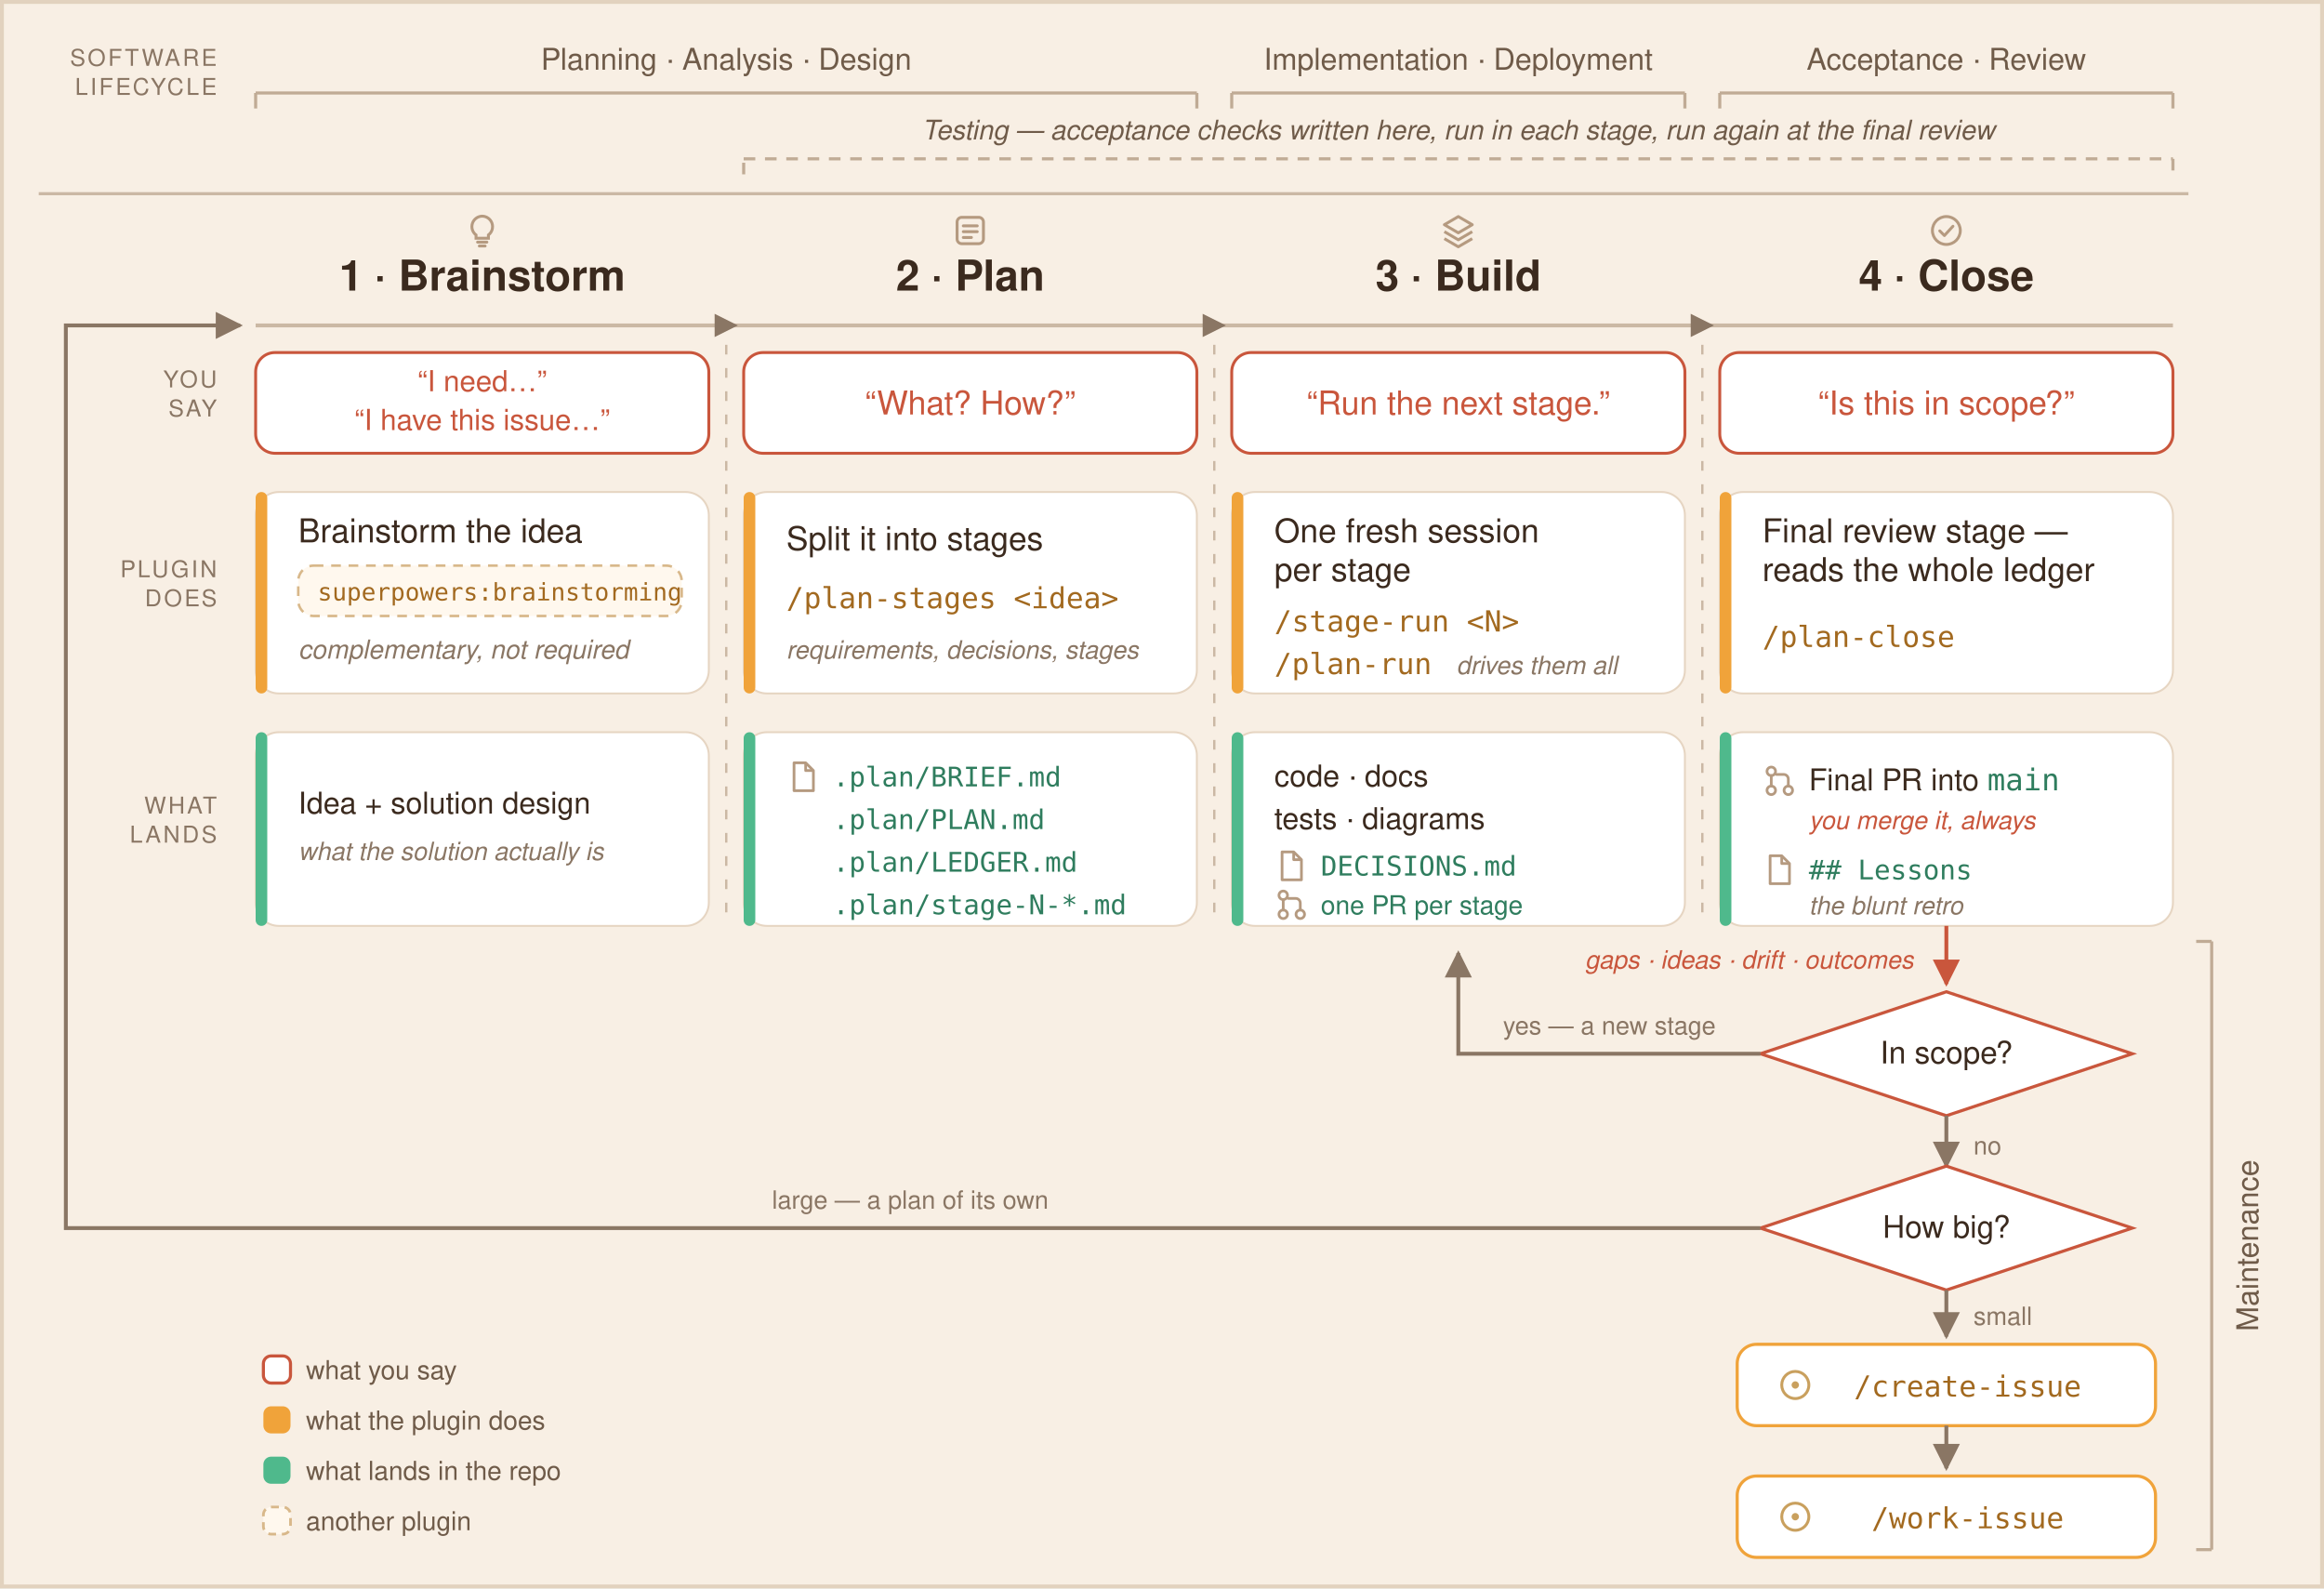
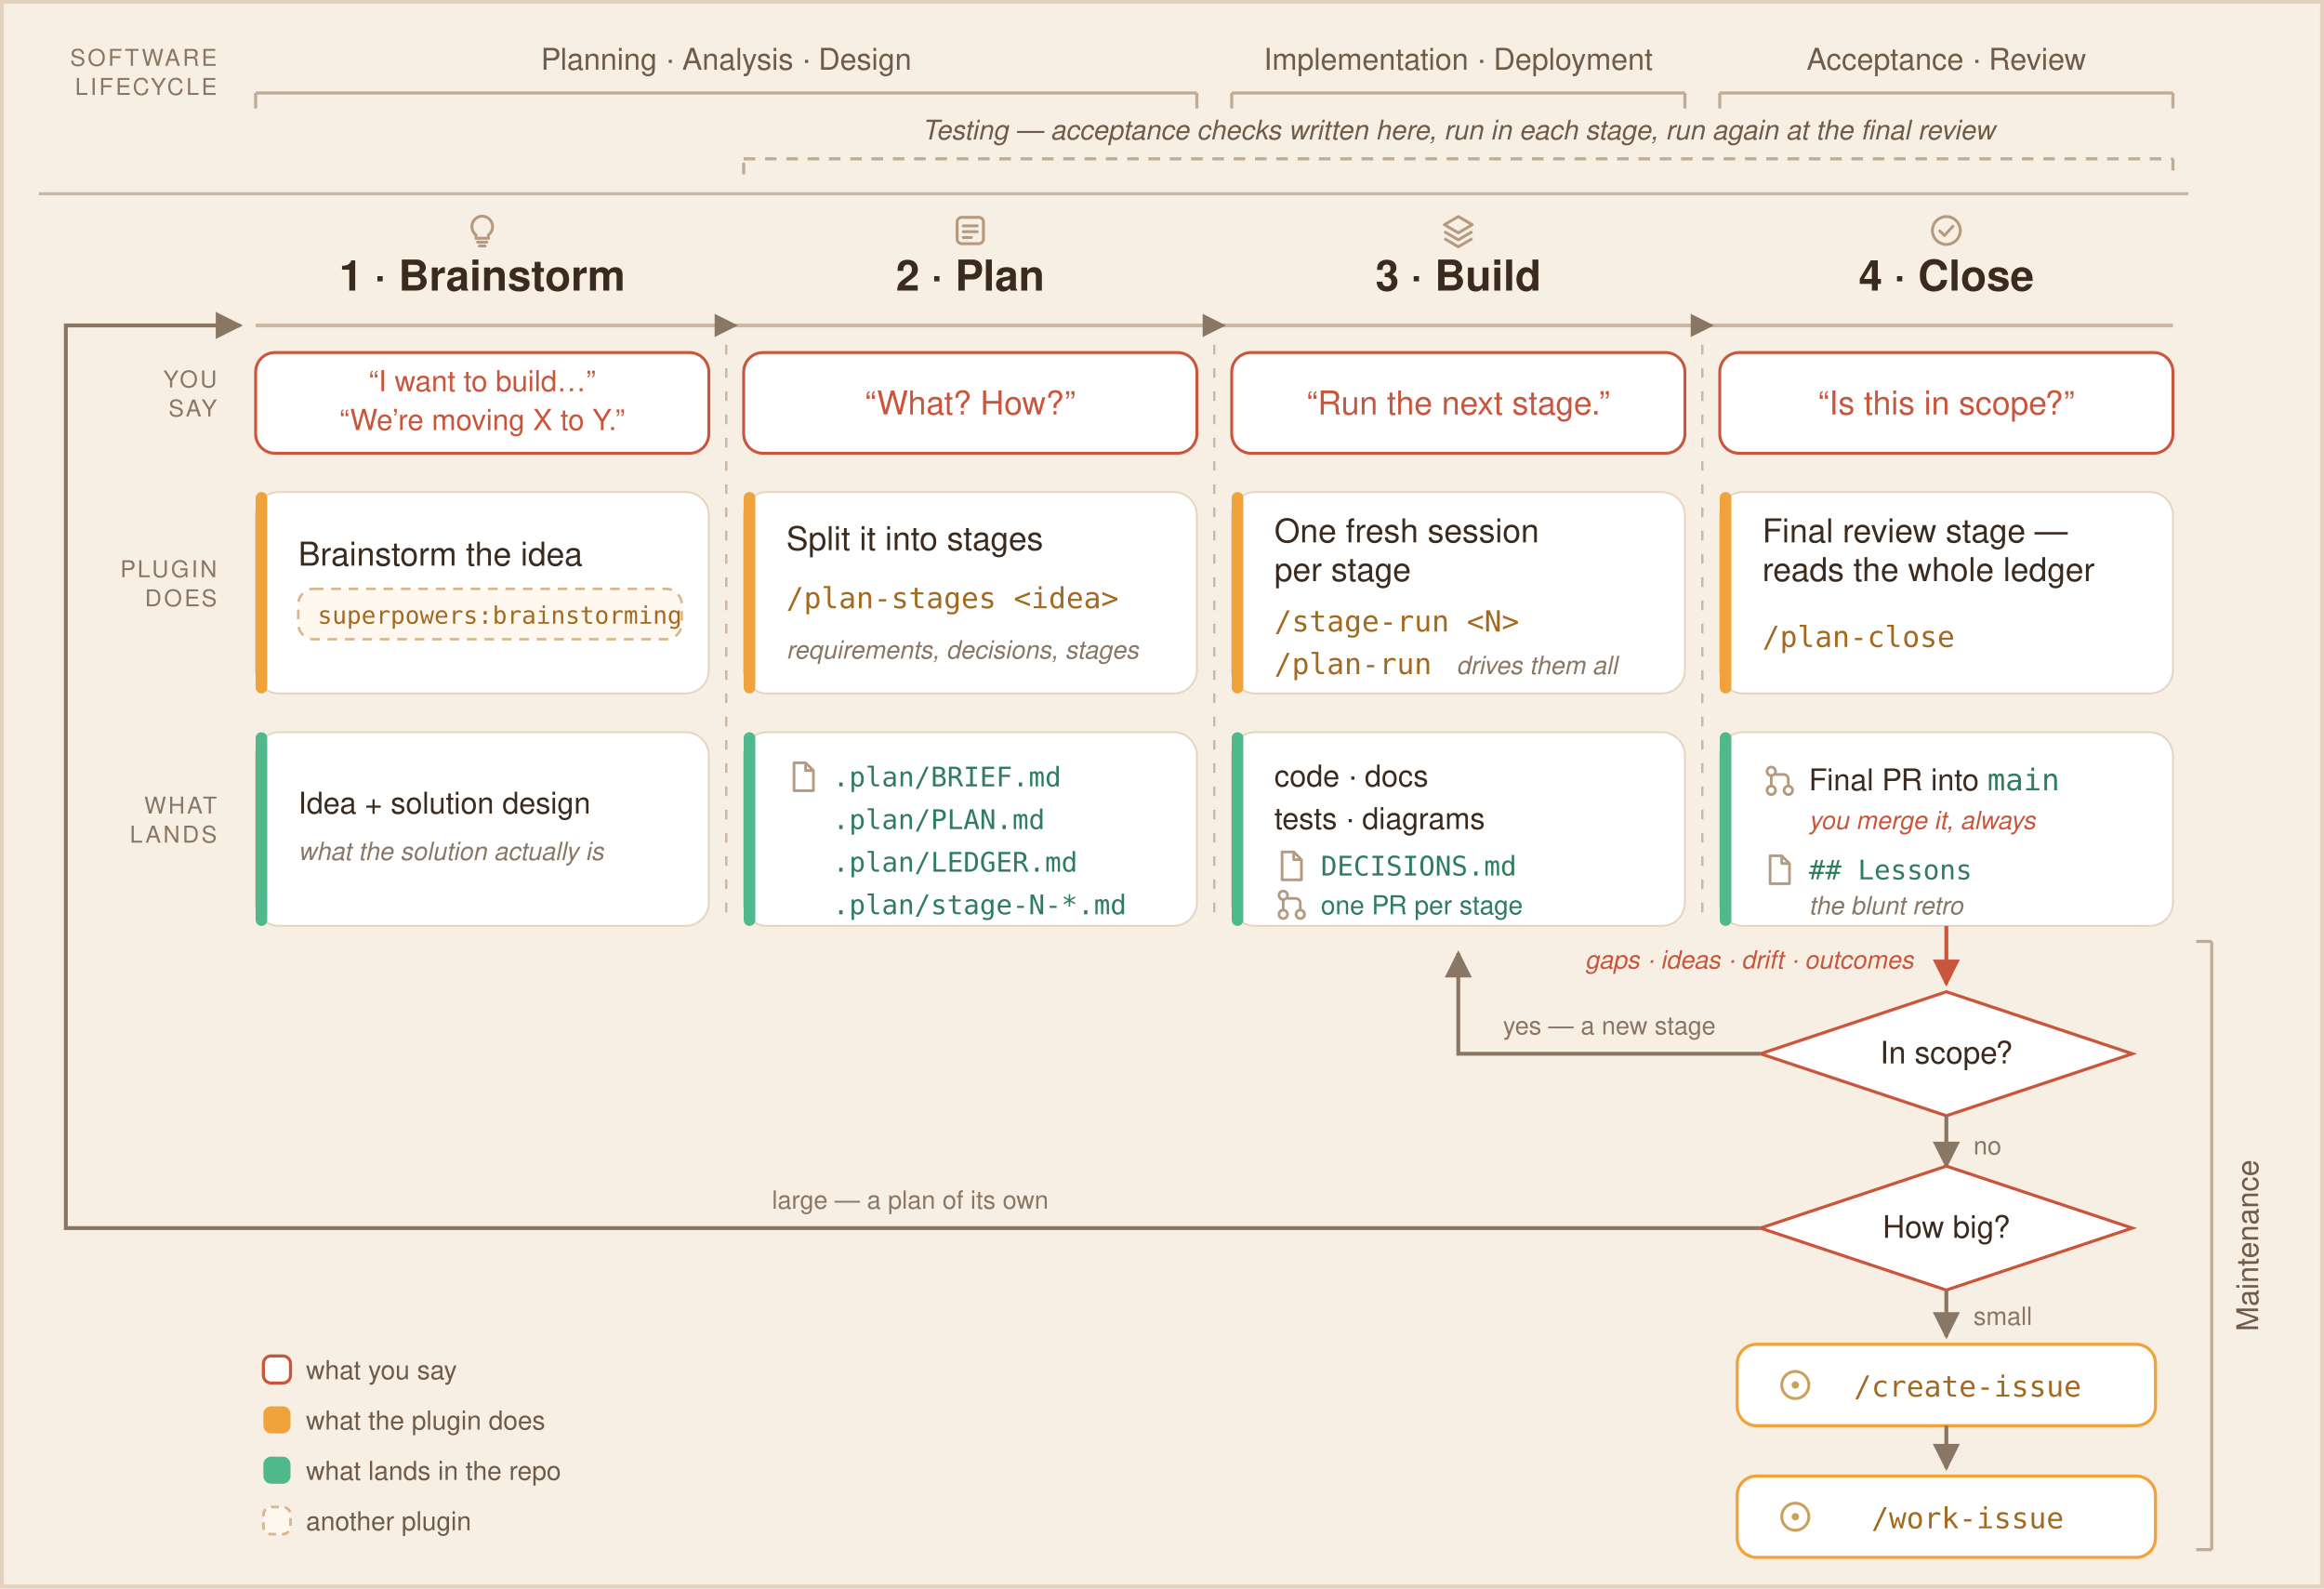
<svg xmlns="http://www.w3.org/2000/svg" viewBox="0 0 1200 820" width="1200" height="820" role="img" aria-label="How plan-staged-rollout works: four phases, what you say, what the plugin does, and what lands in the repo, with the rework loop.">
  <rect x="0" y="0" width="1200" height="820" fill="#F8EFE4" />
  <rect x="1" y="1" width="1198" height="818" fill="none" stroke="#E2D2BE" stroke-width="2" />
  <defs>
    <marker id="ar" viewBox="0 0 10 10" refX="9" refY="5" markerWidth="7" markerHeight="7" orient="auto-start-reverse">
      <path d="M 0 0 L 10 5 L 0 10 z" fill="#8A7664" />
    </marker>
    <marker id="arT" viewBox="0 0 10 10" refX="9" refY="5" markerWidth="7" markerHeight="7" orient="auto-start-reverse">
      <path d="M 0 0 L 10 5 L 0 10 z" fill="#C9563C" />
    </marker>
    <g id="g-bulb" fill="none" stroke="#B59A80" stroke-width="1.5" stroke-linecap="round">
      <path d="M9 1.6a5.4 5.4 0 0 0-3.2 9.7V13h6.4v-1.7A5.4 5.4 0 0 0 9 1.6z" />
      <path d="M6.6 15h4.8M7.5 17h3" />
    </g>
    <g id="g-list" fill="none" stroke="#B59A80" stroke-width="1.5" stroke-linecap="round">
      <rect x="2.2" y="2.2" width="13.6" height="13.6" rx="2.4" />
      <path d="M5.4 6.6h7.2M5.4 9.6h7.2M5.4 12.6h4.2" />
    </g>
    <g id="g-layers" fill="none" stroke="#B59A80" stroke-width="1.5" stroke-linejoin="round">
      <path d="M9 1.8 16.2 6 9 10.2 1.8 6z" />
      <path d="M1.8 9.6 9 13.8l7.2-4.2M1.8 13.2 9 17.4l7.2-4.2" />
    </g>
    <g id="g-check" fill="none" stroke="#B59A80" stroke-width="1.5" stroke-linecap="round" stroke-linejoin="round">
      <circle cx="9" cy="9" r="7.2" />
      <path d="M5.6 9.2 8 11.6l4.4-4.8" />
    </g>
    <g id="g-doc" fill="none" stroke="#B59A80" stroke-width="1.4" stroke-linejoin="round">
      <path d="M4 1.8h6l4 4v10.4H4z" />
      <path d="M10 1.8v4h4" />
    </g>
    <g id="g-pr" fill="none" stroke="#B59A80" stroke-width="1.4" stroke-linecap="round">
      <circle cx="4.6" cy="4.2" r="2.2" />
      <circle cx="4.6" cy="14" r="2.2" />
      <circle cx="13.4" cy="14" r="2.2" />
      <path d="M4.6 6.4v5.4M13.4 11.8V8.2a2.4 2.4 0 0 0-2.4-2.4H7.2" />
    </g>
    <g id="g-issue" fill="none" stroke="#C9A05E" stroke-width="1.5">
      <circle cx="9" cy="9" r="7" />
      <circle cx="9" cy="9" r="1.9" fill="#C9A05E" stroke="none" />
    </g>
  </defs>
  <g font-family="ui-sans-serif, system-ui, 'Segoe UI', Helvetica, Arial, sans-serif">
    <g fill="#8A7664" font-size="12" letter-spacing="1.2" text-anchor="end">
      <text x="112" y="34">SOFTWARE</text>
      <text x="112" y="49">LIFECYCLE</text>
    </g>
    <g font-size="15.5" fill="#6F5B49" text-anchor="middle">
      <text x="375" y="36">Planning · Analysis · Design</text>
      <text x="753" y="36">Implementation · Deployment</text>
      <text x="1005" y="36">Acceptance · Review</text>
      <text x="753" y="72" font-size="14" font-style="italic">Testing — acceptance checks written here, run in each stage, run again at the final review</text>
    </g>
    <g stroke="#C0AB95" stroke-width="1.6" fill="none">
      <path d="M132 56v-8M132 48h486M618 48v8" />
      <path d="M636 56v-8M636 48h234M870 48v8" />
      <path d="M888 56v-8M888 48h234M1122 48v8" />
    </g>
    <g stroke="#C0AB95" stroke-width="1.6" fill="none" stroke-dasharray="6 5">
      <path d="M384 90v-8M384 82h738M1122 82v8" />
    </g>
    <line x1="20" y1="100" x2="1130" y2="100" stroke="#CBB8A4" stroke-width="1.6" />
    <use href="#g-bulb" x="240" y="110" />
    <use href="#g-list" x="492" y="110" />
    <use href="#g-layers" x="744" y="110" />
    <use href="#g-check" x="996" y="110" />
    <g fill="#3B2A1E" font-size="22" font-weight="600" text-anchor="middle">
      <text x="249" y="150">1 · Brainstorm</text>
      <text x="501" y="150">2 · Plan</text>
      <text x="753" y="150">3 · Build</text>
      <text x="1005" y="150">4 · Close</text>
    </g>
    <line x1="132" y1="168" x2="1122" y2="168" stroke="#CBB8A4" stroke-width="2" />
    <g fill="#8A7664">
      <path d="M369 162l12 6-12 6z" />
      <path d="M621 162l12 6-12 6z" />
      <path d="M873 162l12 6-12 6z" />
    </g>
    <g stroke="#CBB8A4" stroke-width="1.2" stroke-dasharray="5 7">
      <line x1="375" y1="178" x2="375" y2="478" />
      <line x1="627" y1="178" x2="627" y2="478" />
      <line x1="879" y1="178" x2="879" y2="478" />
    </g>
    <g fill="#8A7664" font-size="12" letter-spacing="1.2" text-anchor="end">
      <text x="112" y="200">YOU</text>
      <text x="112" y="215">SAY</text>
      <text x="112" y="298">PLUGIN</text>
      <text x="112" y="313">DOES</text>
      <text x="112" y="420">WHAT</text>
      <text x="112" y="435">LANDS</text>
    </g>
    <g fill="#FFFFFF" stroke="#C9563C" stroke-width="1.5">
      <rect x="132" y="182" width="234" height="52" rx="10" />
      <rect x="384" y="182" width="234" height="52" rx="10" />
      <rect x="636" y="182" width="234" height="52" rx="10" />
      <rect x="888" y="182" width="234" height="52" rx="10" />
    </g>
    <g fill="#C9563C" text-anchor="middle">
-       <text x="249" y="202" font-size="15">“I need…”</text>
-       <text x="249" y="222" font-size="15">“I have this issue…”</text>
+       <text x="249" y="202" font-size="15">“I want to build…”</text>
+       <text x="249" y="222" font-size="15">“We’re moving X to Y.”</text>
      <text x="501" y="214" font-size="17">“What? How?”</text>
      <text x="753" y="214" font-size="17">“Run the next stage.”</text>
      <text x="1005" y="214" font-size="17">“Is this in scope?”</text>
    </g>
    <g>
      <rect x="132" y="254" width="234" height="104" rx="12" fill="#FFFFFF" stroke="#E6D5C2" />
      <rect x="132" y="254" width="6" height="104" rx="3" fill="#F0A33A" />
      <rect x="384" y="254" width="234" height="104" rx="12" fill="#FFFFFF" stroke="#E6D5C2" />
      <rect x="384" y="254" width="6" height="104" rx="3" fill="#F0A33A" />
      <rect x="636" y="254" width="234" height="104" rx="12" fill="#FFFFFF" stroke="#E6D5C2" />
      <rect x="636" y="254" width="6" height="104" rx="3" fill="#F0A33A" />
      <rect x="888" y="254" width="234" height="104" rx="12" fill="#FFFFFF" stroke="#E6D5C2" />
      <rect x="888" y="254" width="6" height="104" rx="3" fill="#F0A33A" />
    </g>
-     <text x="154" y="280" font-size="17" fill="#3B2A1E">Brainstorm the idea</text>
-     <rect x="154" y="292" width="198" height="26" rx="8" fill="#FFF8EE" stroke="#D8B88A" stroke-width="1.3" stroke-dasharray="5 4" />
-     <text x="164" y="310" font-size="12.5" fill="#A2691F" font-family="ui-monospace, SFMono-Regular, Menlo, Consolas, monospace">superpowers:brainstorming</text>
-     <text x="154" y="340" font-size="13.5" fill="#8A7664" font-style="italic">complementary, not required</text>
+     <text x="154" y="292" font-size="17" fill="#3B2A1E">Brainstorm the idea</text>
+     <rect x="154" y="304" width="198" height="26" rx="8" fill="#FFF8EE" stroke="#D8B88A" stroke-width="1.3" stroke-dasharray="5 4" />
+     <text x="164" y="322" font-size="12.5" fill="#A2691F" font-family="ui-monospace, SFMono-Regular, Menlo, Consolas, monospace">superpowers:brainstorming</text>
    <text x="406" y="284" font-size="17" fill="#3B2A1E">Split it into stages</text>
    <text x="406" y="314" font-size="15" fill="#A2691F" font-family="ui-monospace, SFMono-Regular, Menlo, Consolas, monospace">/plan-stages &lt;idea&gt;</text>
    <text x="406" y="340" font-size="13" fill="#8A7664" font-style="italic">requirements, decisions, stages</text>
    <text x="658" y="280" font-size="17" fill="#3B2A1E">One fresh session</text>
    <text x="658" y="300" font-size="17" fill="#3B2A1E">per stage</text>
    <text x="658" y="326" font-size="15" fill="#A2691F" font-family="ui-monospace, SFMono-Regular, Menlo, Consolas, monospace">/stage-run &lt;N&gt;</text>
    <text x="658" y="348" font-size="15" fill="#A2691F" font-family="ui-monospace, SFMono-Regular, Menlo, Consolas, monospace">/plan-run</text>
    <text x="752" y="348" font-size="13" fill="#8A7664" font-style="italic">drives them all</text>
    <text x="910" y="280" font-size="17" fill="#3B2A1E">Final review stage —</text>
    <text x="910" y="300" font-size="17" fill="#3B2A1E">reads the whole ledger</text>
    <text x="910" y="334" font-size="15" fill="#A2691F" font-family="ui-monospace, SFMono-Regular, Menlo, Consolas, monospace">/plan-close</text>
    <g>
      <rect x="132" y="378" width="234" height="100" rx="12" fill="#FFFFFF" stroke="#E6D5C2" />
      <rect x="132" y="378" width="6" height="100" rx="3" fill="#4FB98C" />
      <rect x="384" y="378" width="234" height="100" rx="12" fill="#FFFFFF" stroke="#E6D5C2" />
      <rect x="384" y="378" width="6" height="100" rx="3" fill="#4FB98C" />
      <rect x="636" y="378" width="234" height="100" rx="12" fill="#FFFFFF" stroke="#E6D5C2" />
      <rect x="636" y="378" width="6" height="100" rx="3" fill="#4FB98C" />
      <rect x="888" y="378" width="234" height="100" rx="12" fill="#FFFFFF" stroke="#E6D5C2" />
      <rect x="888" y="378" width="6" height="100" rx="3" fill="#4FB98C" />
    </g>
    <text x="154" y="420" font-size="15.5" fill="#3B2A1E">Idea + solution design</text>
    <text x="154" y="444" font-size="13" fill="#8A7664" font-style="italic">what the solution actually is</text>
    <use href="#g-doc" x="406" y="392" />
    <g font-size="14" fill="#2F7D5E" font-family="ui-monospace, SFMono-Regular, Menlo, Consolas, monospace">
      <text x="430" y="406">.plan/BRIEF.md</text>
      <text x="430" y="428">.plan/PLAN.md</text>
      <text x="430" y="450">.plan/LEDGER.md</text>
      <text x="430" y="472">.plan/stage-N-*.md</text>
    </g>
    <text x="658" y="406" font-size="15.5" fill="#3B2A1E">code · docs</text>
    <text x="658" y="428" font-size="15.5" fill="#3B2A1E">tests · diagrams</text>
    <use href="#g-doc" x="658" y="438" />
    <text x="682" y="452" font-size="14" fill="#2F7D5E" font-family="ui-monospace, SFMono-Regular, Menlo, Consolas, monospace">DECISIONS.md</text>
    <use href="#g-pr" x="658" y="458" />
    <text x="682" y="472" font-size="13.5" fill="#2F7D5E">one PR per stage</text>
    <use href="#g-pr" x="910" y="394" />
    <text x="934" y="408" font-size="15.5" fill="#3B2A1E">Final PR into <tspan font-family="ui-monospace, SFMono-Regular, Menlo, Consolas, monospace" fill="#2F7D5E">main</tspan>
    </text>
    <text x="934" y="428" font-size="13" fill="#C9563C" font-style="italic">you merge it, always</text>
    <use href="#g-doc" x="910" y="440" />
    <text x="934" y="454" font-size="14" fill="#2F7D5E" font-family="ui-monospace, SFMono-Regular, Menlo, Consolas, monospace">## Lessons</text>
    <text x="934" y="472" font-size="13" fill="#8A7664" font-style="italic">the blunt retro</text>
    <path d="M1005 478V508" stroke="#C9563C" stroke-width="2" fill="none" marker-end="url(#arT)" />
    <text x="988" y="500" font-size="13" fill="#C9563C" text-anchor="end" font-style="italic">gaps · ideas · drift · outcomes</text>
    <polygon points="909,544 1005,512 1101,544 1005,576" fill="#FFFFFF" stroke="#C9563C" stroke-width="1.6" />
    <text x="1005" y="549" font-size="16" fill="#3B2A1E" text-anchor="middle">In scope?</text>
    <path d="M909 544H753V492" stroke="#8A7664" stroke-width="2" fill="none" marker-end="url(#ar)" />
    <text x="831" y="534" font-size="13" fill="#8A7664" text-anchor="middle">yes — a new stage</text>
    <path d="M1005 576v26" stroke="#8A7664" stroke-width="2" fill="none" marker-end="url(#ar)" />
    <text x="1019" y="596" font-size="13" fill="#8A7664">no</text>
    <polygon points="909,634 1005,602 1101,634 1005,666" fill="#FFFFFF" stroke="#C9563C" stroke-width="1.6" />
    <text x="1005" y="639" font-size="16" fill="#3B2A1E" text-anchor="middle">How big?</text>
    <path d="M909 634H34V168h90" stroke="#8A7664" stroke-width="2" fill="none" marker-end="url(#ar)" />
    <text x="470" y="624" font-size="13" fill="#8A7664" text-anchor="middle">large — a plan of its own</text>
    <path d="M1005 666v24" stroke="#8A7664" stroke-width="2" fill="none" marker-end="url(#ar)" />
    <text x="1019" y="684" font-size="13" fill="#8A7664">small</text>
    <rect x="897" y="694" width="216" height="42" rx="10" fill="#FFFFFF" stroke="#F0A33A" stroke-width="1.6" />
    <use href="#g-issue" x="918" y="706" />
    <text x="1016" y="721" font-size="15" fill="#A2691F" text-anchor="middle" font-family="ui-monospace, SFMono-Regular, Menlo, Consolas, monospace">/create-issue</text>
    <path d="M1005 736v22" stroke="#8A7664" stroke-width="2" fill="none" marker-end="url(#ar)" />
    <rect x="897" y="762" width="216" height="42" rx="10" fill="#FFFFFF" stroke="#F0A33A" stroke-width="1.6" />
    <use href="#g-issue" x="918" y="774" />
    <text x="1016" y="789" font-size="15" fill="#A2691F" text-anchor="middle" font-family="ui-monospace, SFMono-Regular, Menlo, Consolas, monospace">/work-issue</text>
    <g stroke="#C0AB95" stroke-width="1.6" fill="none">
      <path d="M1134 486h8M1142 486v314M1134 800h8" />
    </g>
    <text transform="rotate(-90 1166 643)" x="1166" y="643" text-anchor="middle" font-size="15.5" fill="#6F5B49">Maintenance</text>
    <g font-size="13.5" fill="#6F5B49">
      <rect x="136" y="700" width="14" height="14" rx="4" fill="#FFFFFF" stroke="#C9563C" stroke-width="1.6" />
      <text x="158" y="712">what you say</text>
      <rect x="136" y="726" width="14" height="14" rx="4" fill="#F0A33A" />
      <text x="158" y="738">what the plugin does</text>
      <rect x="136" y="752" width="14" height="14" rx="4" fill="#4FB98C" />
      <text x="158" y="764">what lands in the repo</text>
      <rect x="136" y="778" width="14" height="14" rx="4" fill="#FFF8EE" stroke="#D8B88A" stroke-width="1.4" stroke-dasharray="4 3" />
      <text x="158" y="790">another plugin</text>
    </g>
  </g>
</svg>
